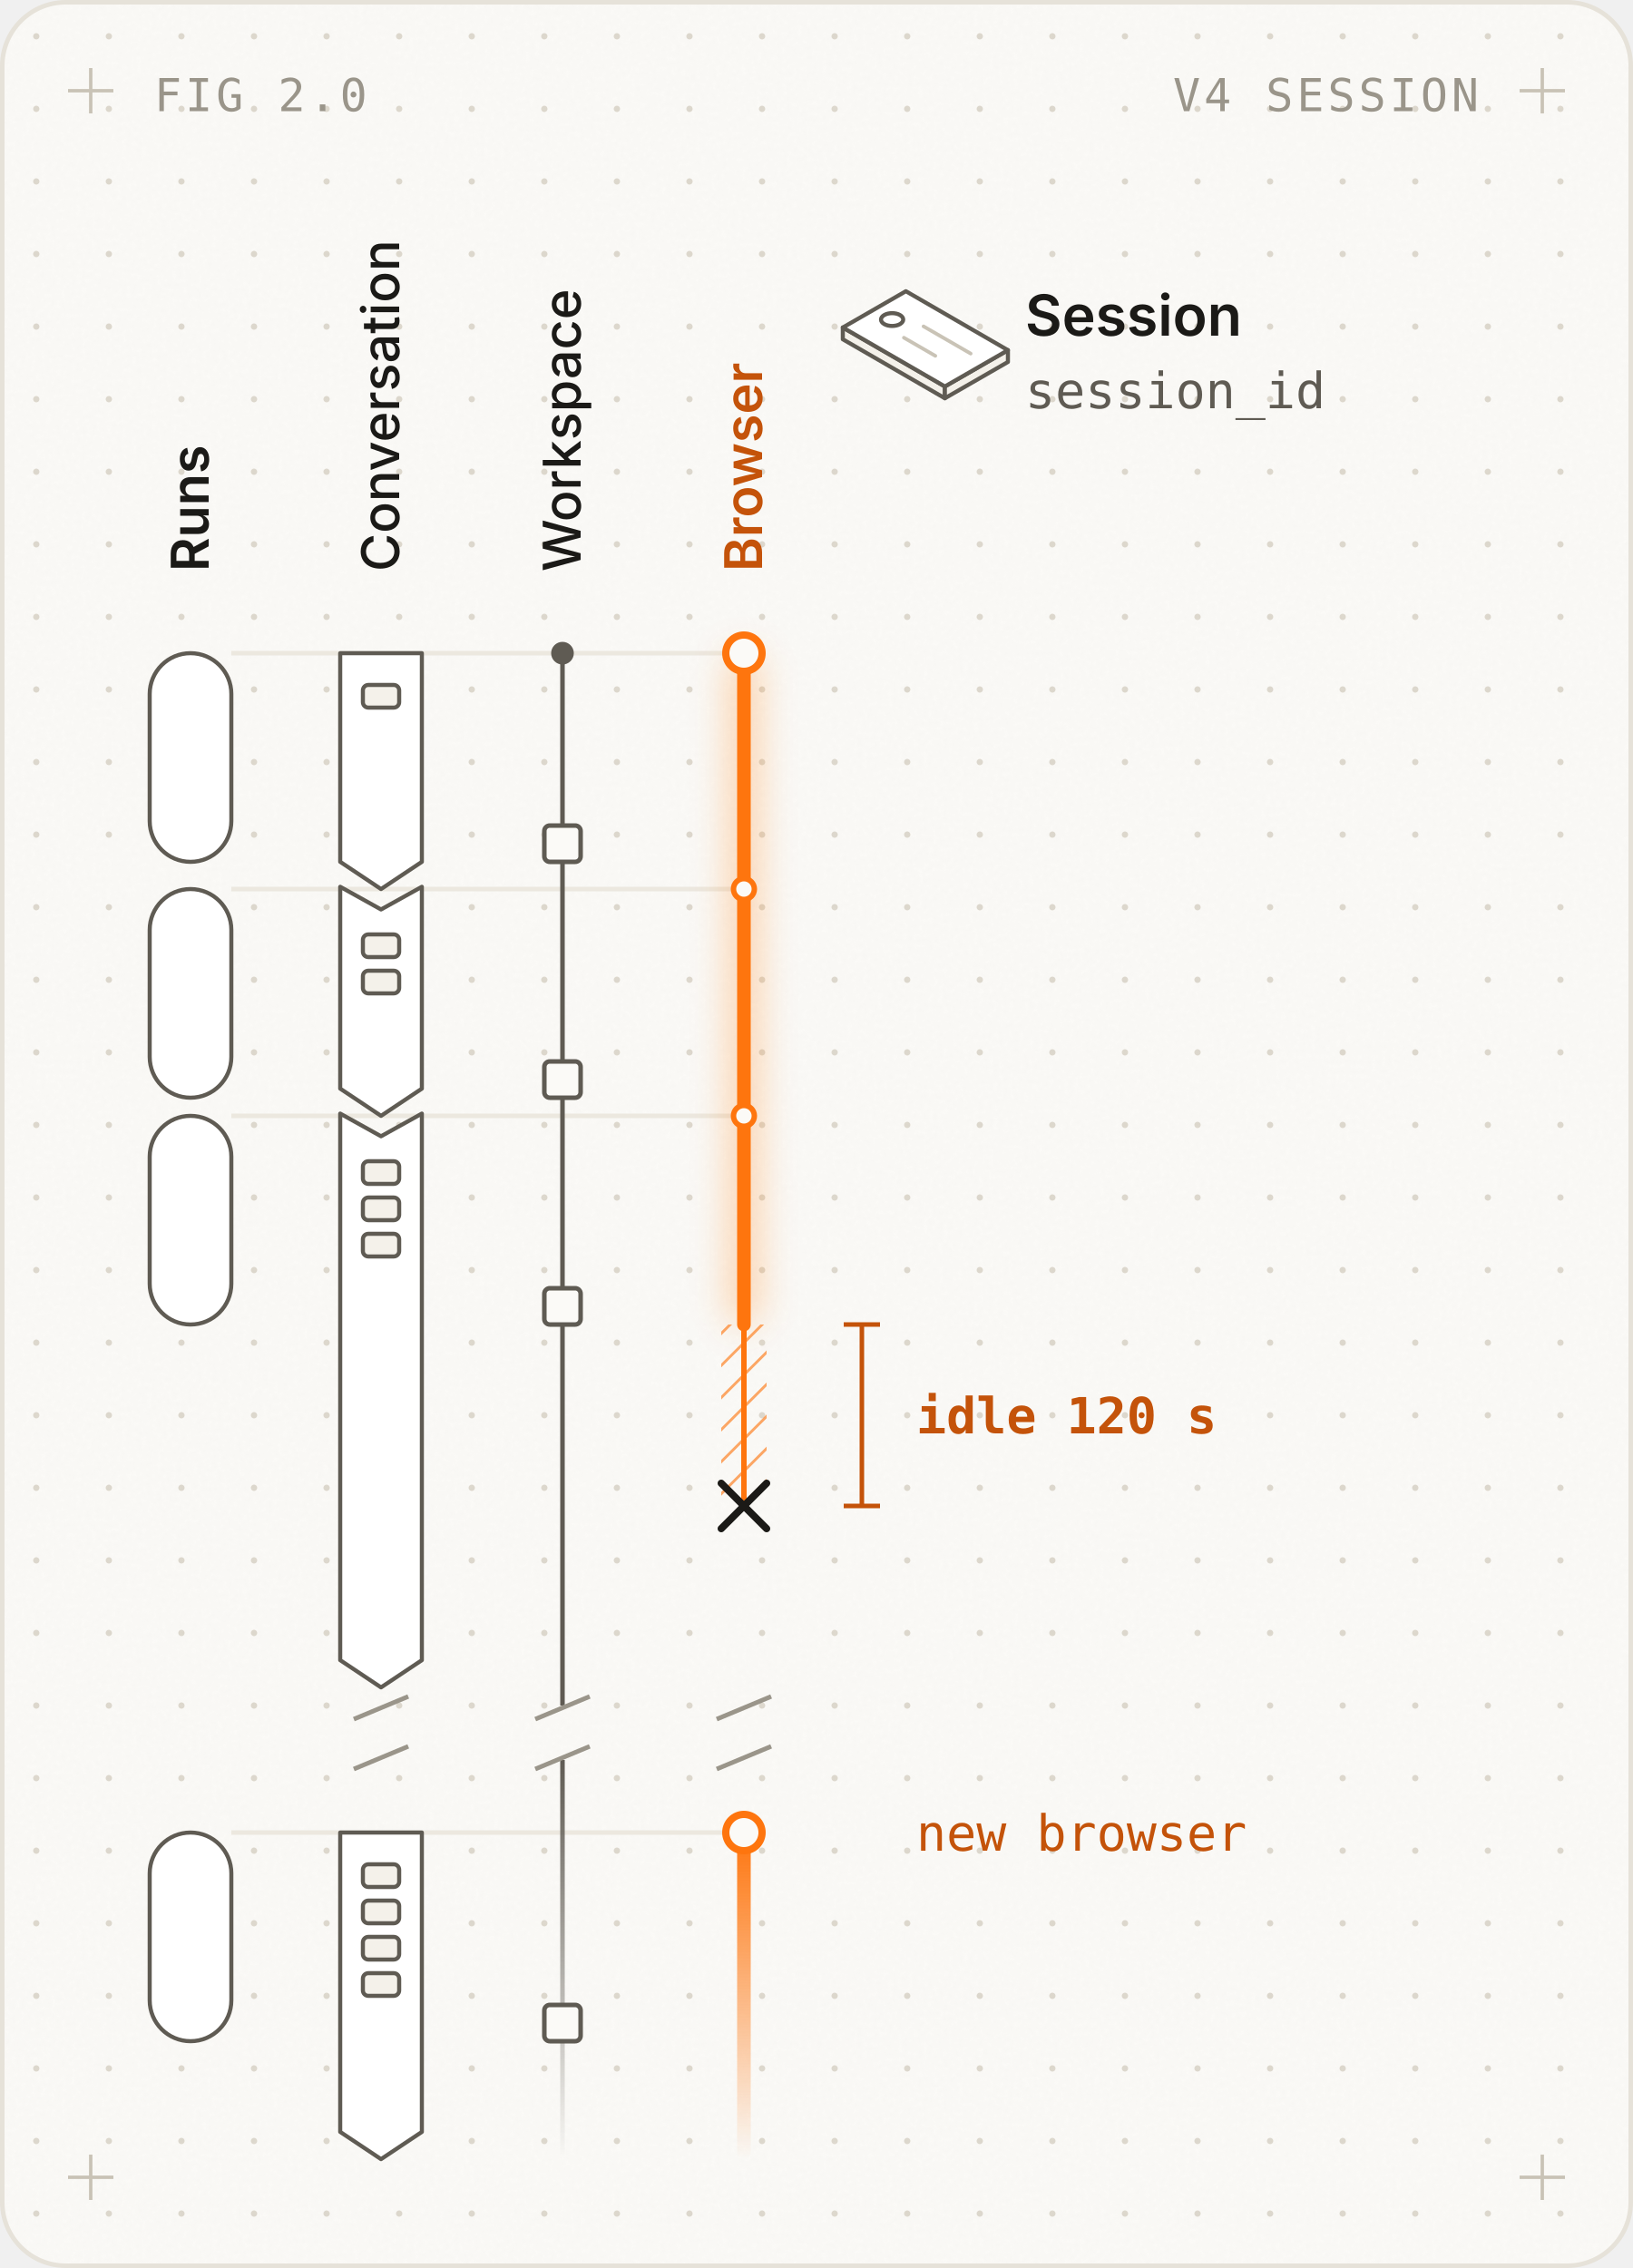
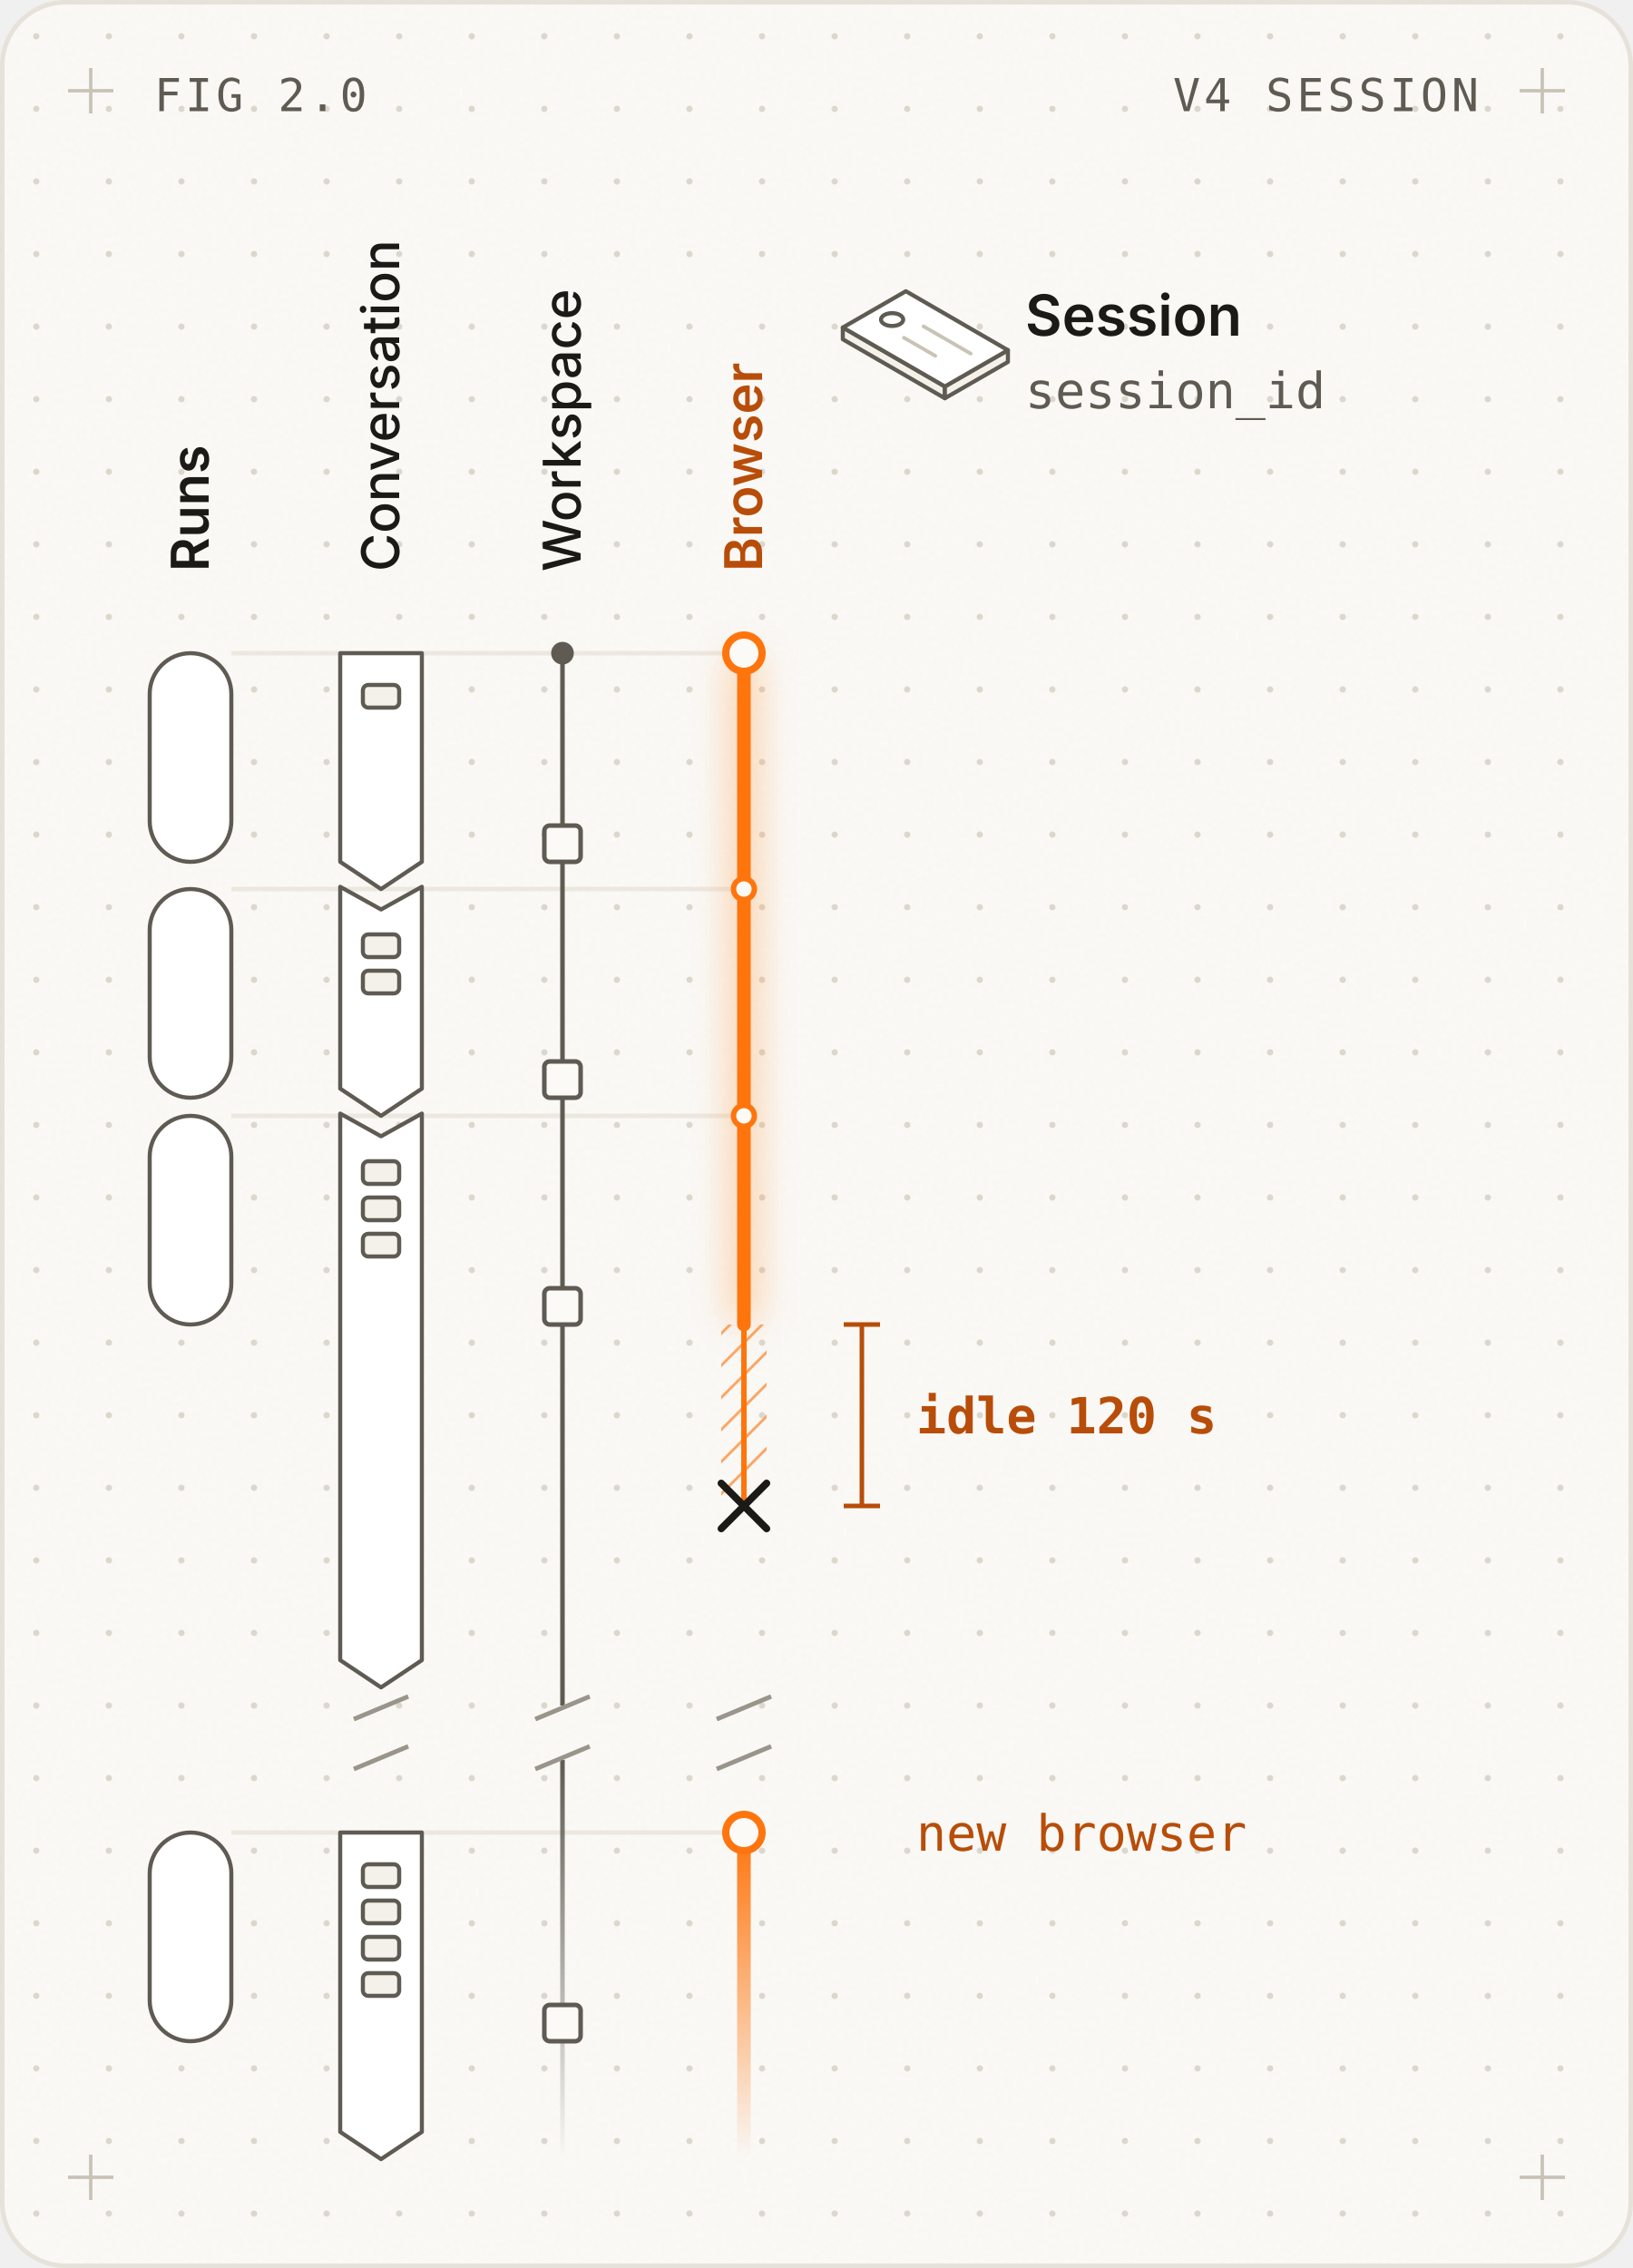
<svg xmlns="http://www.w3.org/2000/svg" viewBox="0 0 360 500" width="360" height="500" role="img" aria-labelledby="t d" fill="none">
  <style>.s{font-family:Geist, Inter, -apple-system, BlinkMacSystemFont, 'Segoe UI', Helvetica, Arial, sans-serif}.m{font-family:'Geist Mono', ui-monospace, SFMono-Regular, Menlo, monospace}text{font-kerning:normal}@keyframes r1{0%,1.58%{fill-opacity:0;stroke-opacity:0}1.88%,12.41%{fill-opacity:1;stroke-opacity:1}12.71%,100%{fill-opacity:0;stroke-opacity:0}}@media (prefers-reduced-motion:no-preference){.r1{animation:r1 12s linear infinite}}@keyframes r2{0%,13.82%{fill-opacity:0;stroke-opacity:0}14.12%,24.64%{fill-opacity:1;stroke-opacity:1}24.94%,100%{fill-opacity:0;stroke-opacity:0}}@media (prefers-reduced-motion:no-preference){.r2{animation:r2 12s linear infinite}}@keyframes r3{0%,25.58%{fill-opacity:0;stroke-opacity:0}25.88%,36.41%{fill-opacity:1;stroke-opacity:1}36.71%,100%{fill-opacity:0;stroke-opacity:0}}@media (prefers-reduced-motion:no-preference){.r3{animation:r3 12s linear infinite}}@keyframes r5{0%,62.76%{fill-opacity:0;stroke-opacity:0}63.06%,73.58%{fill-opacity:1;stroke-opacity:1}73.88%,100%{fill-opacity:0;stroke-opacity:0}}@media (prefers-reduced-motion:no-preference){.r5{animation:r5 12s linear infinite}}@keyframes w1{0%,10.99%{fill-opacity:0;stroke-opacity:0}11.29%,80.00%{fill-opacity:1;stroke-opacity:1}86.00%,100%{fill-opacity:0;stroke-opacity:0}}@media (prefers-reduced-motion:no-preference){.w1{animation:w1 12s linear infinite}}@keyframes w2{0%,23.23%{fill-opacity:0;stroke-opacity:0}23.53%,80.00%{fill-opacity:1;stroke-opacity:1}86.00%,100%{fill-opacity:0;stroke-opacity:0}}@media (prefers-reduced-motion:no-preference){.w2{animation:w2 12s linear infinite}}@keyframes w3{0%,34.99%{fill-opacity:0;stroke-opacity:0}35.29%,80.00%{fill-opacity:1;stroke-opacity:1}86.00%,100%{fill-opacity:0;stroke-opacity:0}}@media (prefers-reduced-motion:no-preference){.w3{animation:w3 12s linear infinite}}@keyframes w5{0%,72.17%{fill-opacity:0;stroke-opacity:0}72.47%,80.00%{fill-opacity:1;stroke-opacity:1}86.00%,100%{fill-opacity:0;stroke-opacity:0}}@media (prefers-reduced-motion:no-preference){.w5{animation:w5 12s linear infinite}}@keyframes ph{0%{transform:translateY(0)}80%,100%{transform:translateY(340px)}}@keyframes phl{0%,1%{stroke-opacity:0}4%,80%{stroke-opacity:1}86%,100%{stroke-opacity:0}}@keyframes phd{0%,1.58%{fill-opacity:0;stroke-opacity:0}1.88%,46.12%{fill-opacity:1;stroke-opacity:1}46.52%,62.66%{fill-opacity:0;stroke-opacity:0}63.06%,80%{fill-opacity:1;stroke-opacity:1}86%,100%{fill-opacity:0;stroke-opacity:0}}@media (prefers-reduced-motion:no-preference){.ph{animation:ph 12s linear infinite}.phl{animation:phl 12s linear infinite}.phd{animation:phd 12s linear infinite}}</style>
  <defs>
    <pattern id="dots" width="16" height="16" patternUnits="userSpaceOnUse">
      <circle cx="8" cy="8" r="0.7" fill="#DDD8CD" />
    </pattern>
    <filter id="grain" x="0" y="0" width="100%" height="100%">
      <feTurbulence type="fractalNoise" baseFrequency="0.9" numOctaves="2" seed="7" stitchTiles="stitch" />
      <feColorMatrix values="0 0 0 0 0.5  0 0 0 0 0.5  0 0 0 0 0.5  0 0 0 0.05 0" />
    </filter>
    <clipPath id="card">
      <rect x="0.5" y="0.5" width="359" height="499" rx="14" />
    </clipPath>
    <marker id="ah3" viewBox="0 0 10 10" refX="8.5" refY="5" markerWidth="7" markerHeight="7" orient="auto">
      <path d="M1 1.5 L9 5 L1 8.5" stroke="#9A958A" stroke-width="1.3" fill="none" stroke-linecap="round" stroke-linejoin="round" />
    </marker>
    <pattern id="hatch" width="5" height="5" patternUnits="userSpaceOnUse" patternTransform="rotate(45)">
      <line x1="0" y1="0" x2="0" y2="5" stroke="#FE750E" stroke-width="1.2" stroke-opacity=".6" />
    </pattern>
    <linearGradient id="fade" x1="0" x2="0" y1="0" y2="1">
      <stop offset="0" stop-color="#FE750E" />
      <stop offset="1" stop-color="#FE750E" stop-opacity="0" />
    </linearGradient>
    <linearGradient id="fadeI" x1="0" x2="0" y1="0" y2="1">
      <stop offset="0" stop-color="#5F5B53" />
      <stop offset="1" stop-color="#5F5B53" stop-opacity="0" />
    </linearGradient>
    <filter id="glow" filterUnits="userSpaceOnUse" x="0" y="0" width="360" height="500">
      <feGaussianBlur stdDeviation="4" />
    </filter>
  </defs>
  <rect x="0.5" y="0.5" width="359" height="499" rx="14" fill="#FBFAF7" />
  <g clip-path="url(#card)">
    <rect width="360" height="500" fill="url(#dots)" />
    <rect width="360" height="500" filter="url(#grain)" />
  </g>
  <rect x="0.5" y="0.5" width="359" height="499" rx="14" fill="none" stroke="#E6E2D9" />
  <path d="M15 20h10M20 15v10" stroke="#C9C3B6" stroke-width="0.75" />
  <path d="M335 20h10M340 15v10" stroke="#C9C3B6" stroke-width="0.75" />
  <path d="M15 480h10M20 475v10" stroke="#C9C3B6" stroke-width="0.75" />
  <path d="M335 480h10M340 475v10" stroke="#C9C3B6" stroke-width="0.75" />
-   <text x="34.0" y="24.5" font-size="10" fill="#9A958A" letter-spacing="0.08em" class="m">FIG 2.0</text>
-   <text x="326.0" y="24.5" font-size="10" fill="#9A958A" text-anchor="end" letter-spacing="0.08em" class="m">V4 SESSION</text>
+   <text x="34.0" y="24.5" font-size="10" fill="#5F5B53" letter-spacing="0.08em" class="m">FIG 2.0</text>
+   <text x="326.0" y="24.5" font-size="10" fill="#5F5B53" text-anchor="end" letter-spacing="0.08em" class="m">V4 SESSION</text>
  <text transform="translate(46 126) rotate(-90)" font-size="11.5" class="s" fill="#1B1A17" font-weight="600">Runs</text>
  <text transform="translate(88 126) rotate(-90)" font-size="11.5" class="s" fill="#1B1A17" font-weight="500">Conversation</text>
  <text transform="translate(128 126) rotate(-90)" font-size="11.5" class="s" fill="#1B1A17" font-weight="500">Workspace</text>
-   <text transform="translate(168 126) rotate(-90)" font-size="11.5" class="s" fill="#C4530A" font-weight="600">Browser</text>
+   <text transform="translate(168 126) rotate(-90)" font-size="11.5" class="s" fill="#B84D09" font-weight="600">Browser</text>
  <polygon points="185.8,72.2 208.3,85.2 208.3,87.8 185.8,74.8" fill="#F4F1EA" stroke="#5F5B53" stroke-width="0.9" stroke-linejoin="round" />
  <polygon points="222.2,77.2 208.3,85.2 208.3,87.8 222.2,79.8" fill="#F4F1EA" stroke="#5F5B53" stroke-width="0.9" stroke-linejoin="round" />
  <polygon points="199.7,64.2 222.2,77.2 208.3,85.2 185.8,72.2" fill="#FFFFFF" stroke="#5F5B53" stroke-width="0.9" stroke-linejoin="round" />
  <g transform="matrix(0.866,0.5,-0.866,0.5,199.7,64.2)">
    <circle cx="4.5" cy="8" r="2" stroke="#5F5B53" stroke-width="0.9" vector-effect="non-scaling-stroke" />
    <path d="M10 5.5h12M10 10.5h8" stroke="#C9C3B6" stroke-width="0.8" stroke-linecap="round" vector-effect="non-scaling-stroke" />
  </g>
  <text x="226.0" y="74.0" font-size="12.5" fill="#1B1A17" font-weight="600" class="s">Session</text>
  <text x="226.0" y="90.0" font-size="11" fill="#5F5B53" class="m">session_id</text>
  <line x1="51" y1="144" x2="164" y2="144" stroke="#ECE8DF" stroke-width="1" />
  <line x1="51" y1="196" x2="164" y2="196" stroke="#ECE8DF" stroke-width="1" />
  <line x1="51" y1="246" x2="164" y2="246" stroke="#ECE8DF" stroke-width="1" />
  <line x1="51" y1="404" x2="164" y2="404" stroke="#ECE8DF" stroke-width="1" />
  <g class="ph">
    <line class="phl" x1="24" y1="136" x2="336" y2="136" stroke="#5F5B53" stroke-width="0.9" stroke-dasharray="2 3" stroke-opacity="0" />
  </g>
  <rect x="33" y="144" width="18" height="46" rx="9" fill="#FFFFFF" stroke="#5F5B53" stroke-width="0.9" />
  <rect class="r1" x="33" y="144" width="18" height="46" rx="9" fill="#FFE6D2" stroke="#FE750E" stroke-width="1.2" fill-opacity="0" stroke-opacity="0" />
  <rect x="33" y="196" width="18" height="46" rx="9" fill="#FFFFFF" stroke="#5F5B53" stroke-width="0.9" />
  <rect class="r2" x="33" y="196" width="18" height="46" rx="9" fill="#FFE6D2" stroke="#FE750E" stroke-width="1.2" fill-opacity="0" stroke-opacity="0" />
  <rect x="33" y="246" width="18" height="46" rx="9" fill="#FFFFFF" stroke="#5F5B53" stroke-width="0.9" />
  <rect class="r3" x="33" y="246" width="18" height="46" rx="9" fill="#FFE6D2" stroke="#FE750E" stroke-width="1.2" fill-opacity="0" stroke-opacity="0" />
  <rect x="33" y="404" width="18" height="46" rx="9" fill="#FFFFFF" stroke="#5F5B53" stroke-width="0.9" />
  <rect class="r5" x="33" y="404" width="18" height="46" rx="9" fill="#FFE6D2" stroke="#FE750E" stroke-width="1.2" fill-opacity="0" stroke-opacity="0" />
  <path d="M75.0 144H93.0V190L84 196L75.0 190Z" fill="#FFFFFF" stroke="#5F5B53" stroke-width="0.9" stroke-linejoin="round" />
  <path class="r1" d="M75.0 144H93.0V190L84 196L75.0 190Z" fill="#FFE6D2" stroke="#FE750E" stroke-width="1.2" stroke-linejoin="round" fill-opacity="0" stroke-opacity="0" />
  <rect x="80.0" y="151.0" width="8" height="5" rx="1.2" fill="#F4F1EA" stroke="#5F5B53" stroke-width="0.9" />
  <path d="M75.0 195.5L84 200.5L93.0 195.5V240L84 246L75.0 240Z" fill="#FFFFFF" stroke="#5F5B53" stroke-width="0.9" stroke-linejoin="round" />
  <path class="r2" d="M75.0 195.5L84 200.5L93.0 195.5V240L84 246L75.0 240Z" fill="#FFE6D2" stroke="#FE750E" stroke-width="1.2" stroke-linejoin="round" fill-opacity="0" stroke-opacity="0" />
  <rect x="80.0" y="206.0" width="8" height="5" rx="1.2" fill="#F4F1EA" stroke="#5F5B53" stroke-width="0.9" />
  <rect x="80.0" y="214.0" width="8" height="5" rx="1.2" fill="#F4F1EA" stroke="#5F5B53" stroke-width="0.9" />
  <path d="M75.0 245.5L84 250.5L93.0 245.5V366L84 372L75.0 366Z" fill="#FFFFFF" stroke="#5F5B53" stroke-width="0.9" stroke-linejoin="round" />
  <path class="r3" d="M75.0 245.5L84 250.5L93.0 245.5V366L84 372L75.0 366Z" fill="#FFE6D2" stroke="#FE750E" stroke-width="1.2" stroke-linejoin="round" fill-opacity="0" stroke-opacity="0" />
  <rect x="80.0" y="256.0" width="8" height="5" rx="1.2" fill="#F4F1EA" stroke="#5F5B53" stroke-width="0.9" />
  <rect x="80.0" y="264.0" width="8" height="5" rx="1.2" fill="#F4F1EA" stroke="#5F5B53" stroke-width="0.9" />
  <rect x="80.0" y="272.0" width="8" height="5" rx="1.2" fill="#F4F1EA" stroke="#5F5B53" stroke-width="0.9" />
  <path d="M75.0 404H93.0V470L84 476L75.0 470Z" fill="#FFFFFF" stroke="#5F5B53" stroke-width="0.9" stroke-linejoin="round" />
  <path class="r5" d="M75.0 404H93.0V470L84 476L75.0 470Z" fill="#FFE6D2" stroke="#FE750E" stroke-width="1.2" stroke-linejoin="round" fill-opacity="0" stroke-opacity="0" />
  <rect x="80.0" y="411.0" width="8" height="5" rx="1.2" fill="#F4F1EA" stroke="#5F5B53" stroke-width="0.9" />
  <rect x="80.0" y="419.0" width="8" height="5" rx="1.2" fill="#F4F1EA" stroke="#5F5B53" stroke-width="0.9" />
  <rect x="80.0" y="427.0" width="8" height="5" rx="1.2" fill="#F4F1EA" stroke="#5F5B53" stroke-width="0.9" />
  <rect x="80.0" y="435.0" width="8" height="5" rx="1.2" fill="#F4F1EA" stroke="#5F5B53" stroke-width="0.9" />
  <rect x="123.5" y="144" width="1" height="232" fill="#5F5B53" />
  <rect x="123.5" y="388" width="1" height="88" fill="url(#fadeI)" />
  <circle cx="124" cy="144" r="2.5" fill="#5F5B53" />
  <rect x="120" y="182" width="8" height="8" rx="1.2" fill="#FBFAF7" stroke="#5F5B53" stroke-width="1" />
  <rect class="w1" x="120" y="182" width="8" height="8" rx="1.2" fill="#FFE6D2" stroke="#FE750E" stroke-width="1.2" fill-opacity="0" stroke-opacity="0" />
  <rect x="120" y="234" width="8" height="8" rx="1.2" fill="#FBFAF7" stroke="#5F5B53" stroke-width="1" />
  <rect class="w2" x="120" y="234" width="8" height="8" rx="1.2" fill="#FFE6D2" stroke="#FE750E" stroke-width="1.2" fill-opacity="0" stroke-opacity="0" />
  <rect x="120" y="284" width="8" height="8" rx="1.2" fill="#FBFAF7" stroke="#5F5B53" stroke-width="1" />
  <rect class="w3" x="120" y="284" width="8" height="8" rx="1.2" fill="#FFE6D2" stroke="#FE750E" stroke-width="1.2" fill-opacity="0" stroke-opacity="0" />
  <rect x="120" y="442" width="8" height="8" rx="1.2" fill="#FBFAF7" stroke="#5F5B53" stroke-width="1" />
  <rect class="w5" x="120" y="442" width="8" height="8" rx="1.2" fill="#FFE6D2" stroke="#FE750E" stroke-width="1.2" fill-opacity="0" stroke-opacity="0" />
  <rect x="161" y="144" width="6" height="148" rx="3" fill="#FE750E" fill-opacity="0.35" filter="url(#glow)" />
  <line x1="164" y1="144" x2="164" y2="292" stroke="#FE750E" stroke-width="3" stroke-linecap="round" />
  <circle cx="164" cy="144" r="4" fill="#FBFAF7" stroke="#FE750E" stroke-width="1.6" />
  <circle cx="164" cy="196" r="2.3" fill="#FBFAF7" stroke="#FE750E" stroke-width="1.2" />
  <circle cx="164" cy="246" r="2.3" fill="#FBFAF7" stroke="#FE750E" stroke-width="1.2" />
  <rect x="159" y="292" width="10" height="40" fill="url(#hatch)" />
  <line x1="164" y1="292" x2="164" y2="332" stroke="#FE750E" stroke-width="1.2" />
  <path d="M159 327l10 10M169 327l-10 10" stroke="#1B1A17" stroke-width="1.6" stroke-linecap="round" />
  <rect x="162.5" y="404" width="3" height="72" rx="1.5" fill="url(#fade)" />
  <circle cx="164" cy="404" r="4" fill="#FBFAF7" stroke="#FE750E" stroke-width="1.6" />
  <path d="M78 379l12 -5M78 390l12 -5" stroke="#9A958A" stroke-width="1" />
  <path d="M118 379l12 -5M118 390l12 -5" stroke="#9A958A" stroke-width="1" />
  <path d="M158 379l12 -5M158 390l12 -5" stroke="#9A958A" stroke-width="1" />
-   <path d="M186 292h8M186 332h8M190 292V332" stroke="#C4530A" stroke-width="1" />
-   <text x="202.0" y="316.0" font-size="11" fill="#C4530A" font-weight="600" class="m">idle 120 s</text>
-   <text x="202.0" y="408.0" font-size="11" fill="#C4530A" class="m">new browser</text>
+   <path d="M186 292h8M186 332h8M190 292V332" stroke="#B84D09" stroke-width="1" />
+   <text x="202.0" y="316.0" font-size="11" fill="#B84D09" font-weight="600" class="m">idle 120 s</text>
+   <text x="202.0" y="408.0" font-size="11" fill="#B84D09" class="m">new browser</text>
  <g class="ph">
    <circle class="phd" cx="164" cy="136" r="4.5" fill="#FE750E" fill-opacity="0" stroke="#FBFAF7" stroke-width="1.5" stroke-opacity="0" />
  </g>
</svg>
